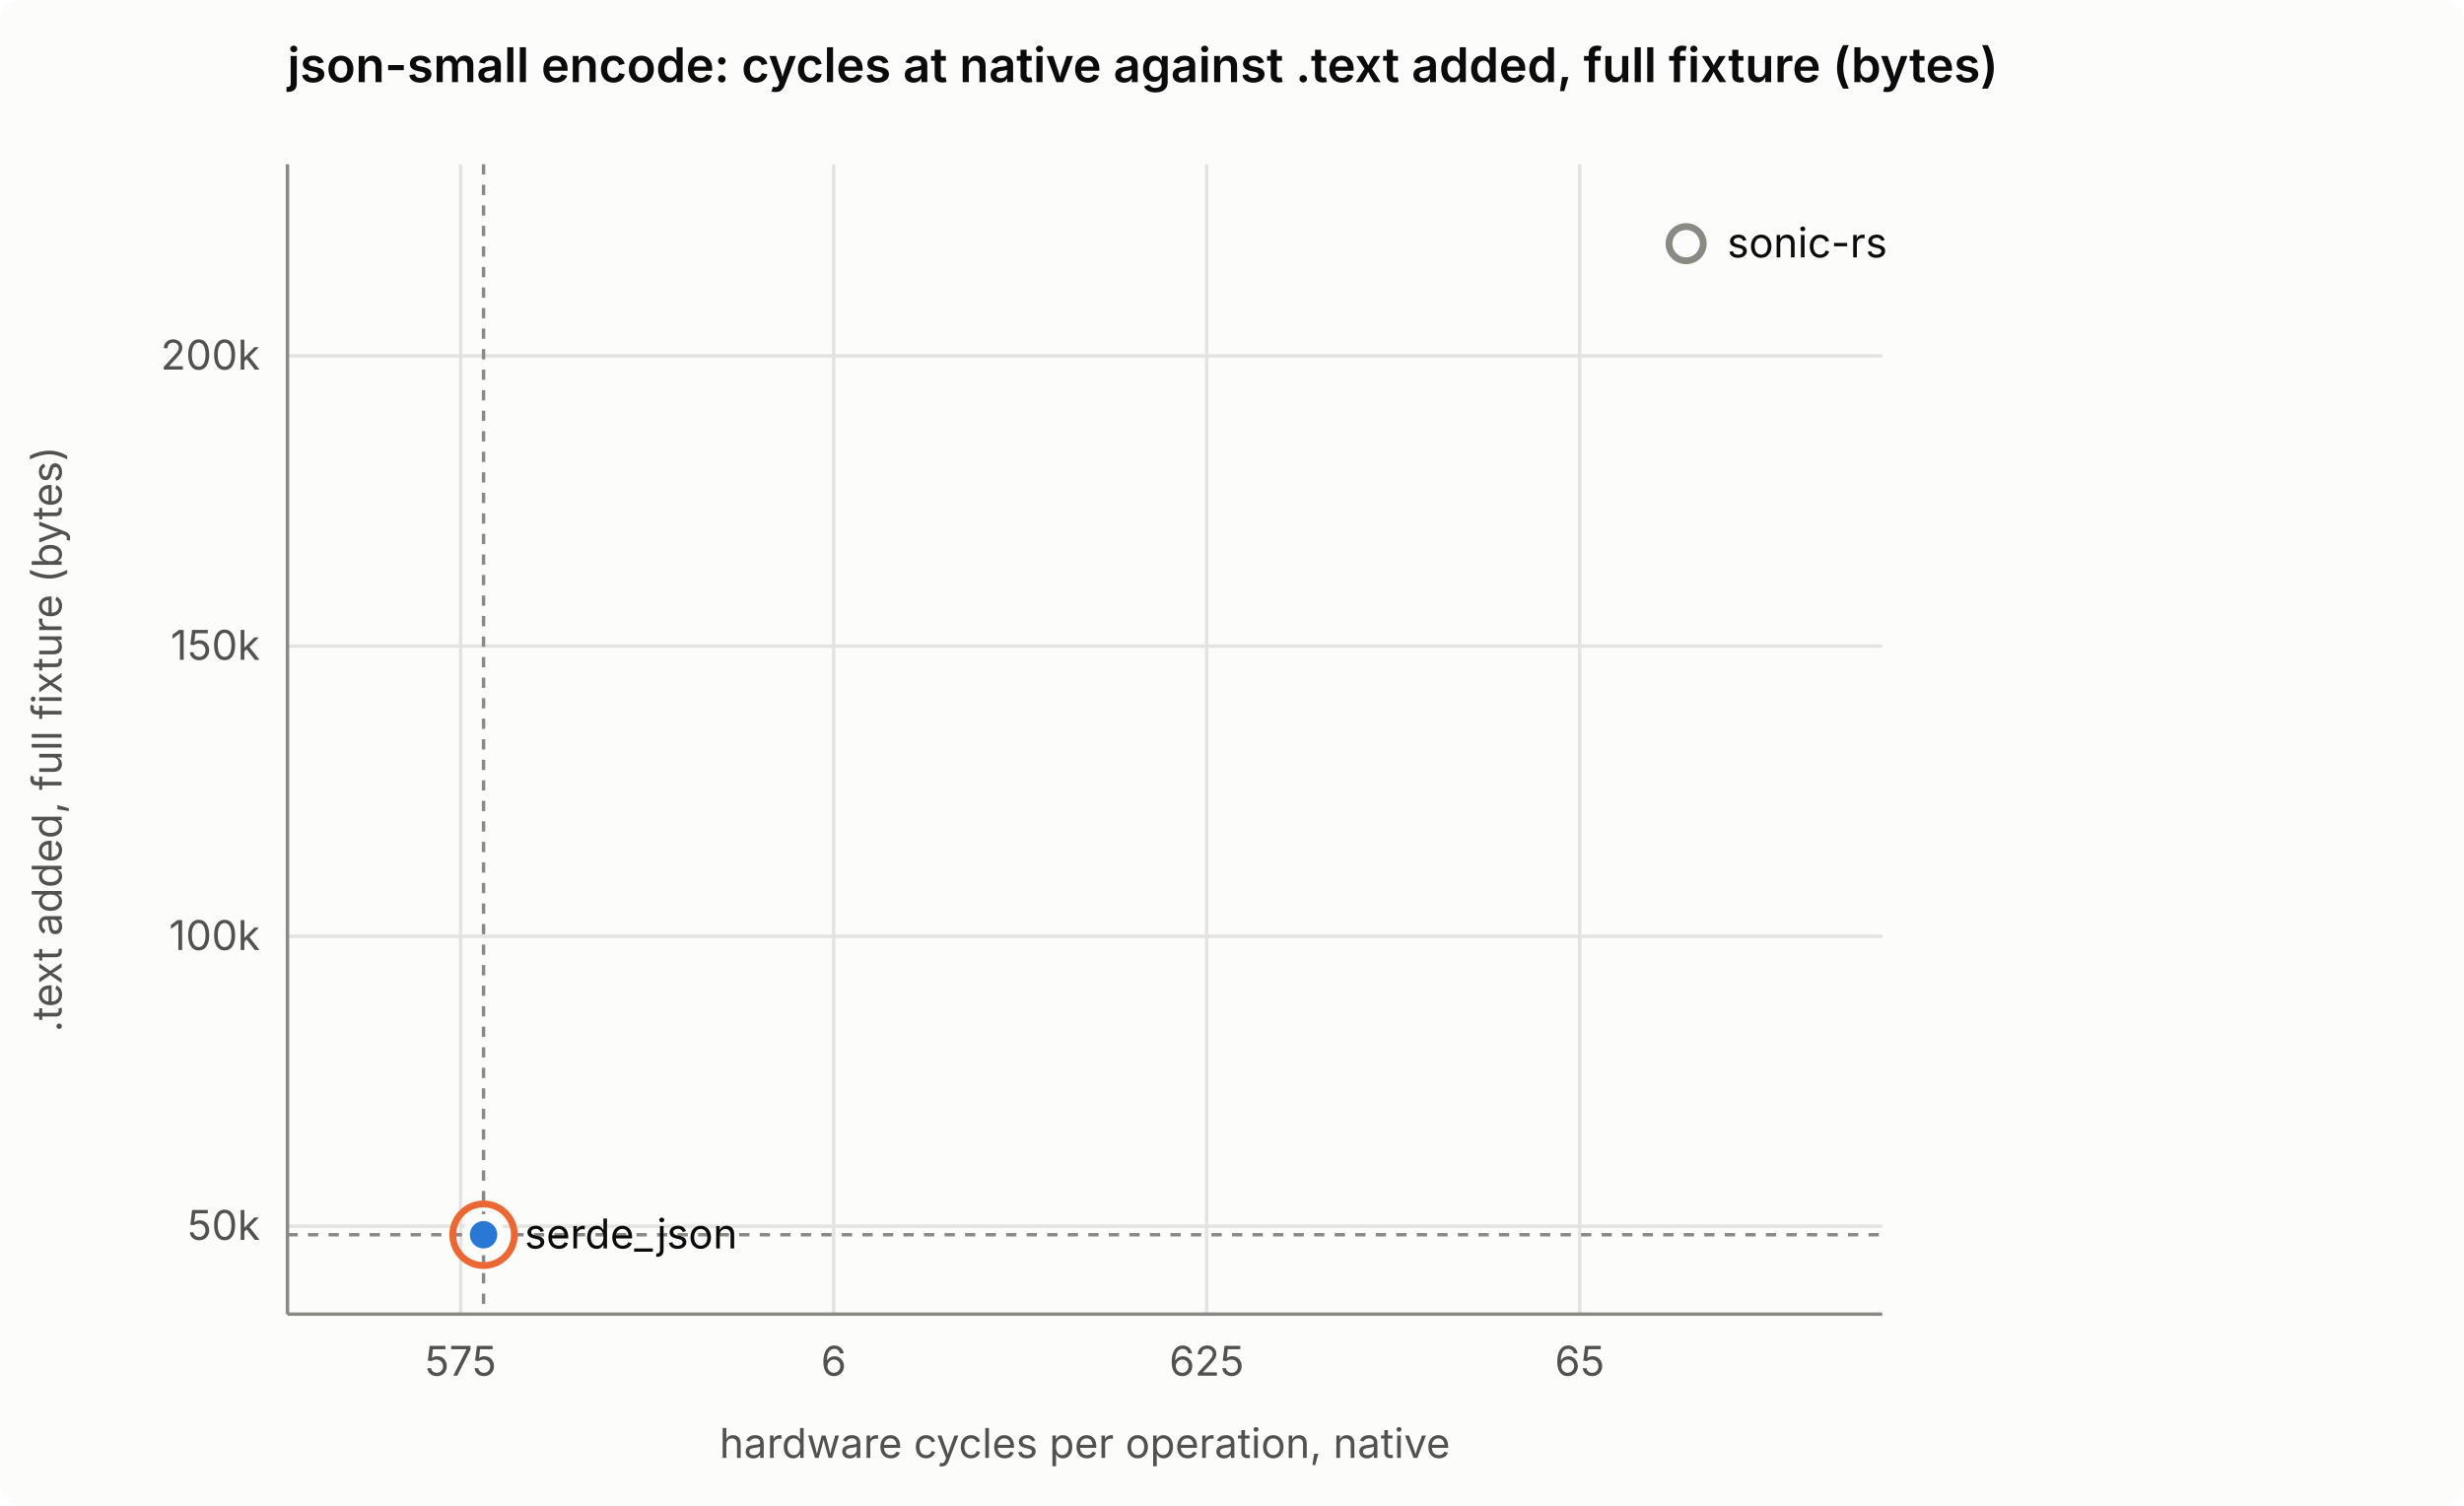
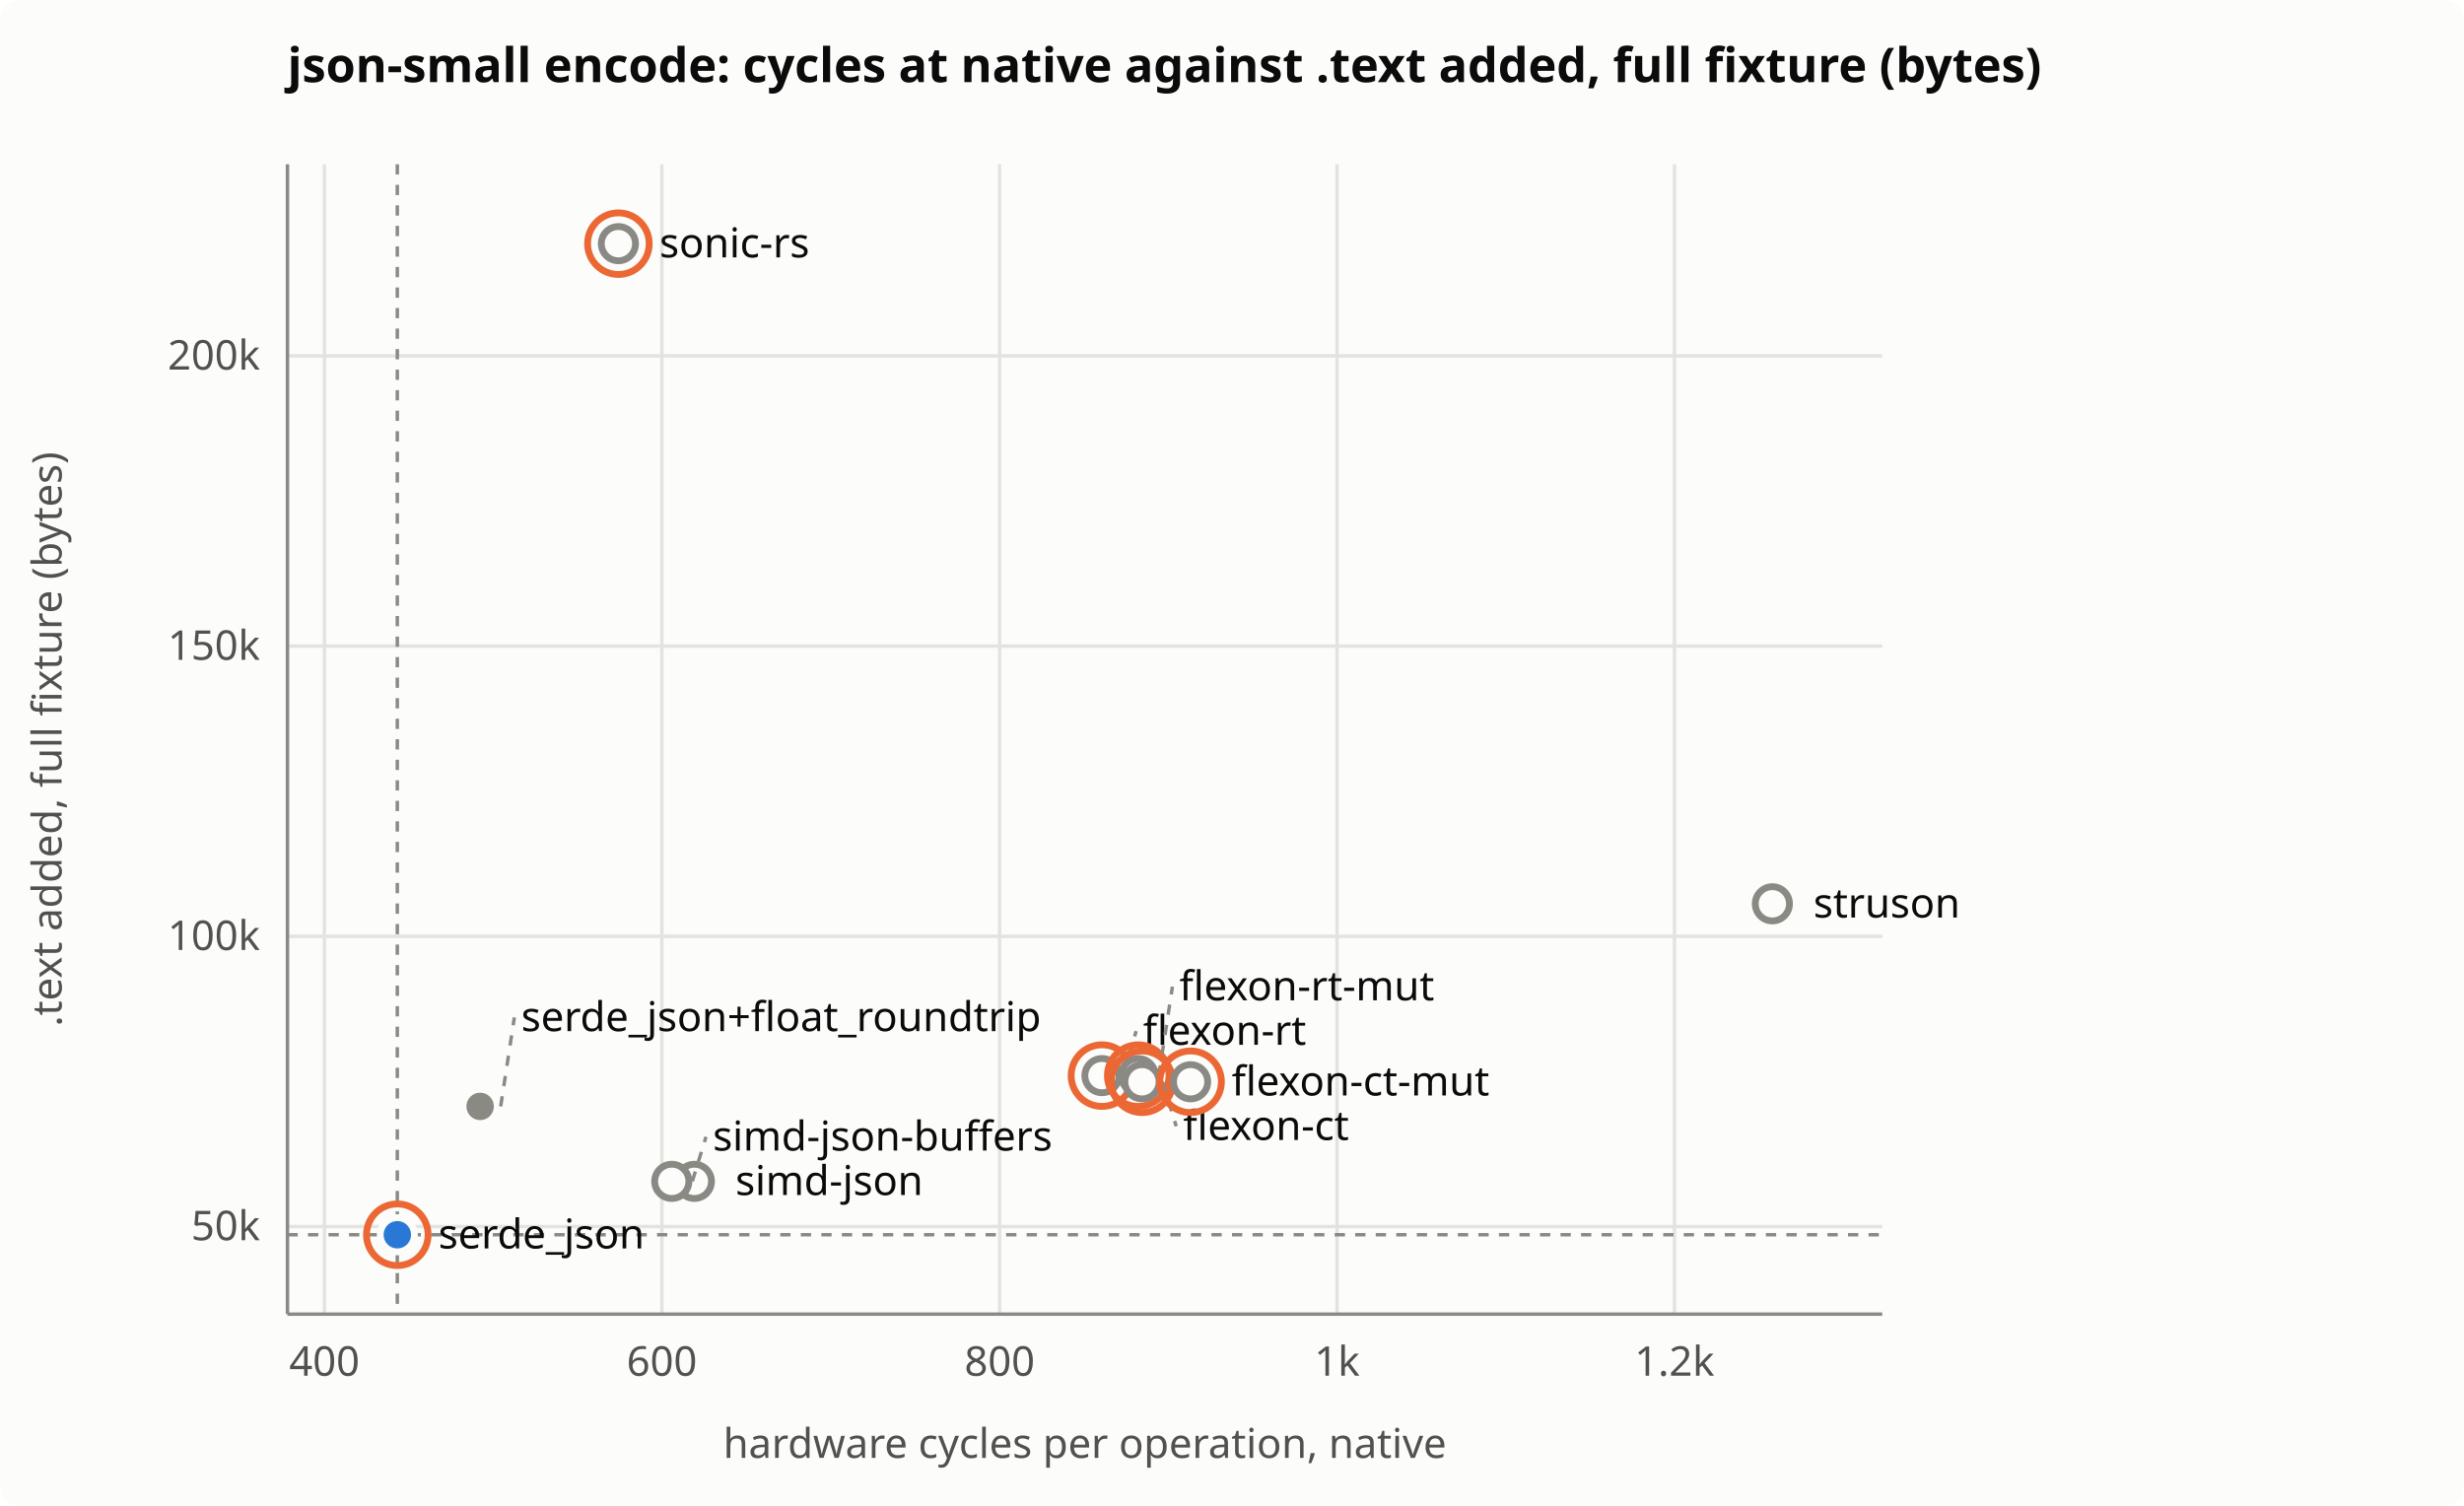
<svg xmlns="http://www.w3.org/2000/svg" viewBox="0 0 720 440" width="720" height="440" role="img" aria-label="json-small encode: cycles at native against .text added, full fixture (bytes)">
  <style>
.bg{fill:#fcfcfb}.ink{fill:#0b0b0b}.ink2{fill:#52514e}.grid{stroke:#e4e3df;stroke-width:1}
.axis{stroke:#8a8984;stroke-width:1}.ref{stroke:#8a8984;stroke-width:1;stroke-dasharray:3 3}
- .front{stroke:#2a78d6;stroke-width:2;fill:none}.weighed{stroke:#eb6834;stroke-width:2;fill:none;stroke-dasharray:6 4}
+ .front{stroke:#2a78d6;stroke-width:2;fill:none}
.on{fill:#2a78d6;stroke:#fcfcfb;stroke-width:2}.off{fill:#8a8984;stroke:#fcfcfb;stroke-width:2}
.on.hollow{fill:#fcfcfb;stroke:#2a78d6}.off.hollow{fill:#fcfcfb;stroke:#8a8984}
.ring{fill:none;stroke:#eb6834;stroke-width:2}
- text{font-family:system-ui,-apple-system,'Segoe UI',sans-serif;font-size:12px}
+ text{font-family:system-ui,'Segoe UI',sans-serif;font-size:12px}
.title{font-size:14px;font-weight:600}
@media (prefers-color-scheme:dark){
.bg{fill:#1a1a19}.ink{fill:#f0efec}.ink2{fill:#c3c2b7}.grid{stroke:#2e2e2c}.axis,.ref{stroke:#7a7974}
- .front{stroke:#3987e5}.weighed{stroke:#d95926}.on{fill:#3987e5;stroke:#1a1a19}.off{fill:#7a7974;stroke:#1a1a19}
+ .front{stroke:#3987e5}.on{fill:#3987e5;stroke:#1a1a19}.off{fill:#7a7974;stroke:#1a1a19}
.on.hollow{fill:#1a1a19;stroke:#3987e5}.off.hollow{fill:#1a1a19;stroke:#7a7974}.ring{stroke:#d95926}}
</style>
  <rect class="bg" width="720" height="440" rx="6" />
  <text class="ink title" x="84" y="24">json-small encode: cycles at native against .text added, full fixture (bytes)</text>
-   <line class="grid" x1="134.6" y1="48" x2="134.6" y2="384.0" />
-   <text class="ink2" x="134.6" y="402.0" text-anchor="middle">575</text>
-   <line class="grid" x1="243.6" y1="48" x2="243.6" y2="384.0" />
-   <text class="ink2" x="243.6" y="402.0" text-anchor="middle">6</text>
-   <line class="grid" x1="352.6" y1="48" x2="352.6" y2="384.0" />
-   <text class="ink2" x="352.6" y="402.0" text-anchor="middle">625</text>
-   <line class="grid" x1="461.6" y1="48" x2="461.6" y2="384.0" />
-   <text class="ink2" x="461.6" y="402.0" text-anchor="middle">65</text>
-   <line class="grid" x1="84" y1="358.3" x2="550.0" y2="358.3" />
-   <text class="ink2" x="76.0" y="362.3" text-anchor="end">50k</text>
+   <line class="grid" x1="94.8" y1="48" x2="94.8" y2="384.0" />
+   <text class="ink2" x="94.8" y="402.0" text-anchor="middle">400</text>
+   <line class="grid" x1="193.4" y1="48" x2="193.4" y2="384.0" />
+   <text class="ink2" x="193.4" y="402.0" text-anchor="middle">600</text>
+   <line class="grid" x1="292.1" y1="48" x2="292.1" y2="384.0" />
+   <text class="ink2" x="292.1" y="402.0" text-anchor="middle">800</text>
+   <line class="grid" x1="390.7" y1="48" x2="390.7" y2="384.0" />
+   <text class="ink2" x="390.7" y="402.0" text-anchor="middle">1k</text>
+   <line class="grid" x1="489.3" y1="48" x2="489.3" y2="384.0" />
+   <text class="ink2" x="489.3" y="402.0" text-anchor="middle">1.2k</text>
+   <line class="grid" x1="84" y1="358.4" x2="550.0" y2="358.4" />
+   <text class="ink2" x="76.0" y="362.4" text-anchor="end">50k</text>
  <line class="grid" x1="84" y1="273.6" x2="550.0" y2="273.6" />
  <text class="ink2" x="76.0" y="277.6" text-anchor="end">100k</text>
  <line class="grid" x1="84" y1="188.8" x2="550.0" y2="188.8" />
  <text class="ink2" x="76.0" y="192.8" text-anchor="end">150k</text>
  <line class="grid" x1="84" y1="104.0" x2="550.0" y2="104.0" />
  <text class="ink2" x="76.0" y="108.0" text-anchor="end">200k</text>
  <line class="axis" x1="84" y1="384.0" x2="550.0" y2="384.0" />
  <line class="axis" x1="84" y1="48" x2="84" y2="384.0" />
  <text class="ink2" x="317.0" y="426.0" text-anchor="middle">hardware cycles per operation, native</text>
  <text class="ink2" transform="translate(18 216.0) rotate(-90)" text-anchor="middle">.text added, full fixture (bytes)</text>
-   <line class="ref" x1="141.3" y1="48" x2="141.3" y2="384.0" />
+   <line class="ref" x1="116.1" y1="48" x2="116.1" y2="384.0" />
  <line class="ref" x1="84" y1="360.8" x2="550.0" y2="360.8" />
-   <circle class="off hollow" cx="492.7" cy="71.2" r="5" />
-   <text class="ink" x="504.7" y="75.2">sonic-rs</text>
-   <circle class="on" cx="141.3" cy="360.8" r="5" />
-   <circle class="ring" cx="141.3" cy="360.8" r="9" />
-   <text class="ink" x="153.3" y="364.8">serde_json</text>
+   <circle class="off hollow" cx="180.7" cy="71.2" r="5" />
+   <circle class="ring" cx="180.7" cy="71.2" r="9" />
+   <text class="ink" x="192.7" y="75.2">sonic-rs</text>
+   <circle class="off hollow" cx="517.9" cy="264.1" r="5" />
+   <text class="ink" x="529.9" y="268.1">struson</text>
+   <circle class="off hollow" cx="322.0" cy="314.3" r="5" />
+   <circle class="ring" cx="322.0" cy="314.3" r="9" />
+   <line class="ref" x1="328.0" y1="314.3" x2="332.0" y2="301.3" />
+   <text class="ink" x="334.0" y="305.3">flexon-rt</text>
+   <circle class="off hollow" cx="332.6" cy="314.3" r="5" />
+   <circle class="ring" cx="332.6" cy="314.3" r="9" />
+   <line class="ref" x1="338.6" y1="314.3" x2="342.6" y2="288.3" />
+   <text class="ink" x="344.6" y="292.3">flexon-rt-mut</text>
+   <circle class="off hollow" cx="333.7" cy="316.1" r="5" />
+   <circle class="ring" cx="333.7" cy="316.1" r="9" />
+   <line class="ref" x1="339.7" y1="316.1" x2="343.7" y2="329.1" />
+   <text class="ink" x="345.7" y="333.1">flexon-ct</text>
+   <circle class="off hollow" cx="347.9" cy="316.1" r="5" />
+   <circle class="ring" cx="347.9" cy="316.1" r="9" />
+   <text class="ink" x="359.9" y="320.1">flexon-ct-mut</text>
+   <circle class="off" cx="140.3" cy="323.3" r="5" />
+   <line class="ref" x1="146.3" y1="323.3" x2="150.3" y2="297.3" />
+   <text class="ink" x="152.3" y="301.3">serde_json+float_roundtrip</text>
+   <circle class="off hollow" cx="202.9" cy="345.2" r="5" />
+   <text class="ink" x="214.9" y="349.2">simd-json</text>
+   <circle class="off hollow" cx="196.3" cy="345.2" r="5" />
+   <line class="ref" x1="202.3" y1="345.2" x2="206.3" y2="332.2" />
+   <text class="ink" x="208.3" y="336.2">simd-json-buffers</text>
+   <circle class="on" cx="116.1" cy="360.8" r="5" />
+   <circle class="ring" cx="116.1" cy="360.8" r="9" />
+   <text class="ink" x="128.1" y="364.8">serde_json</text>
</svg>
